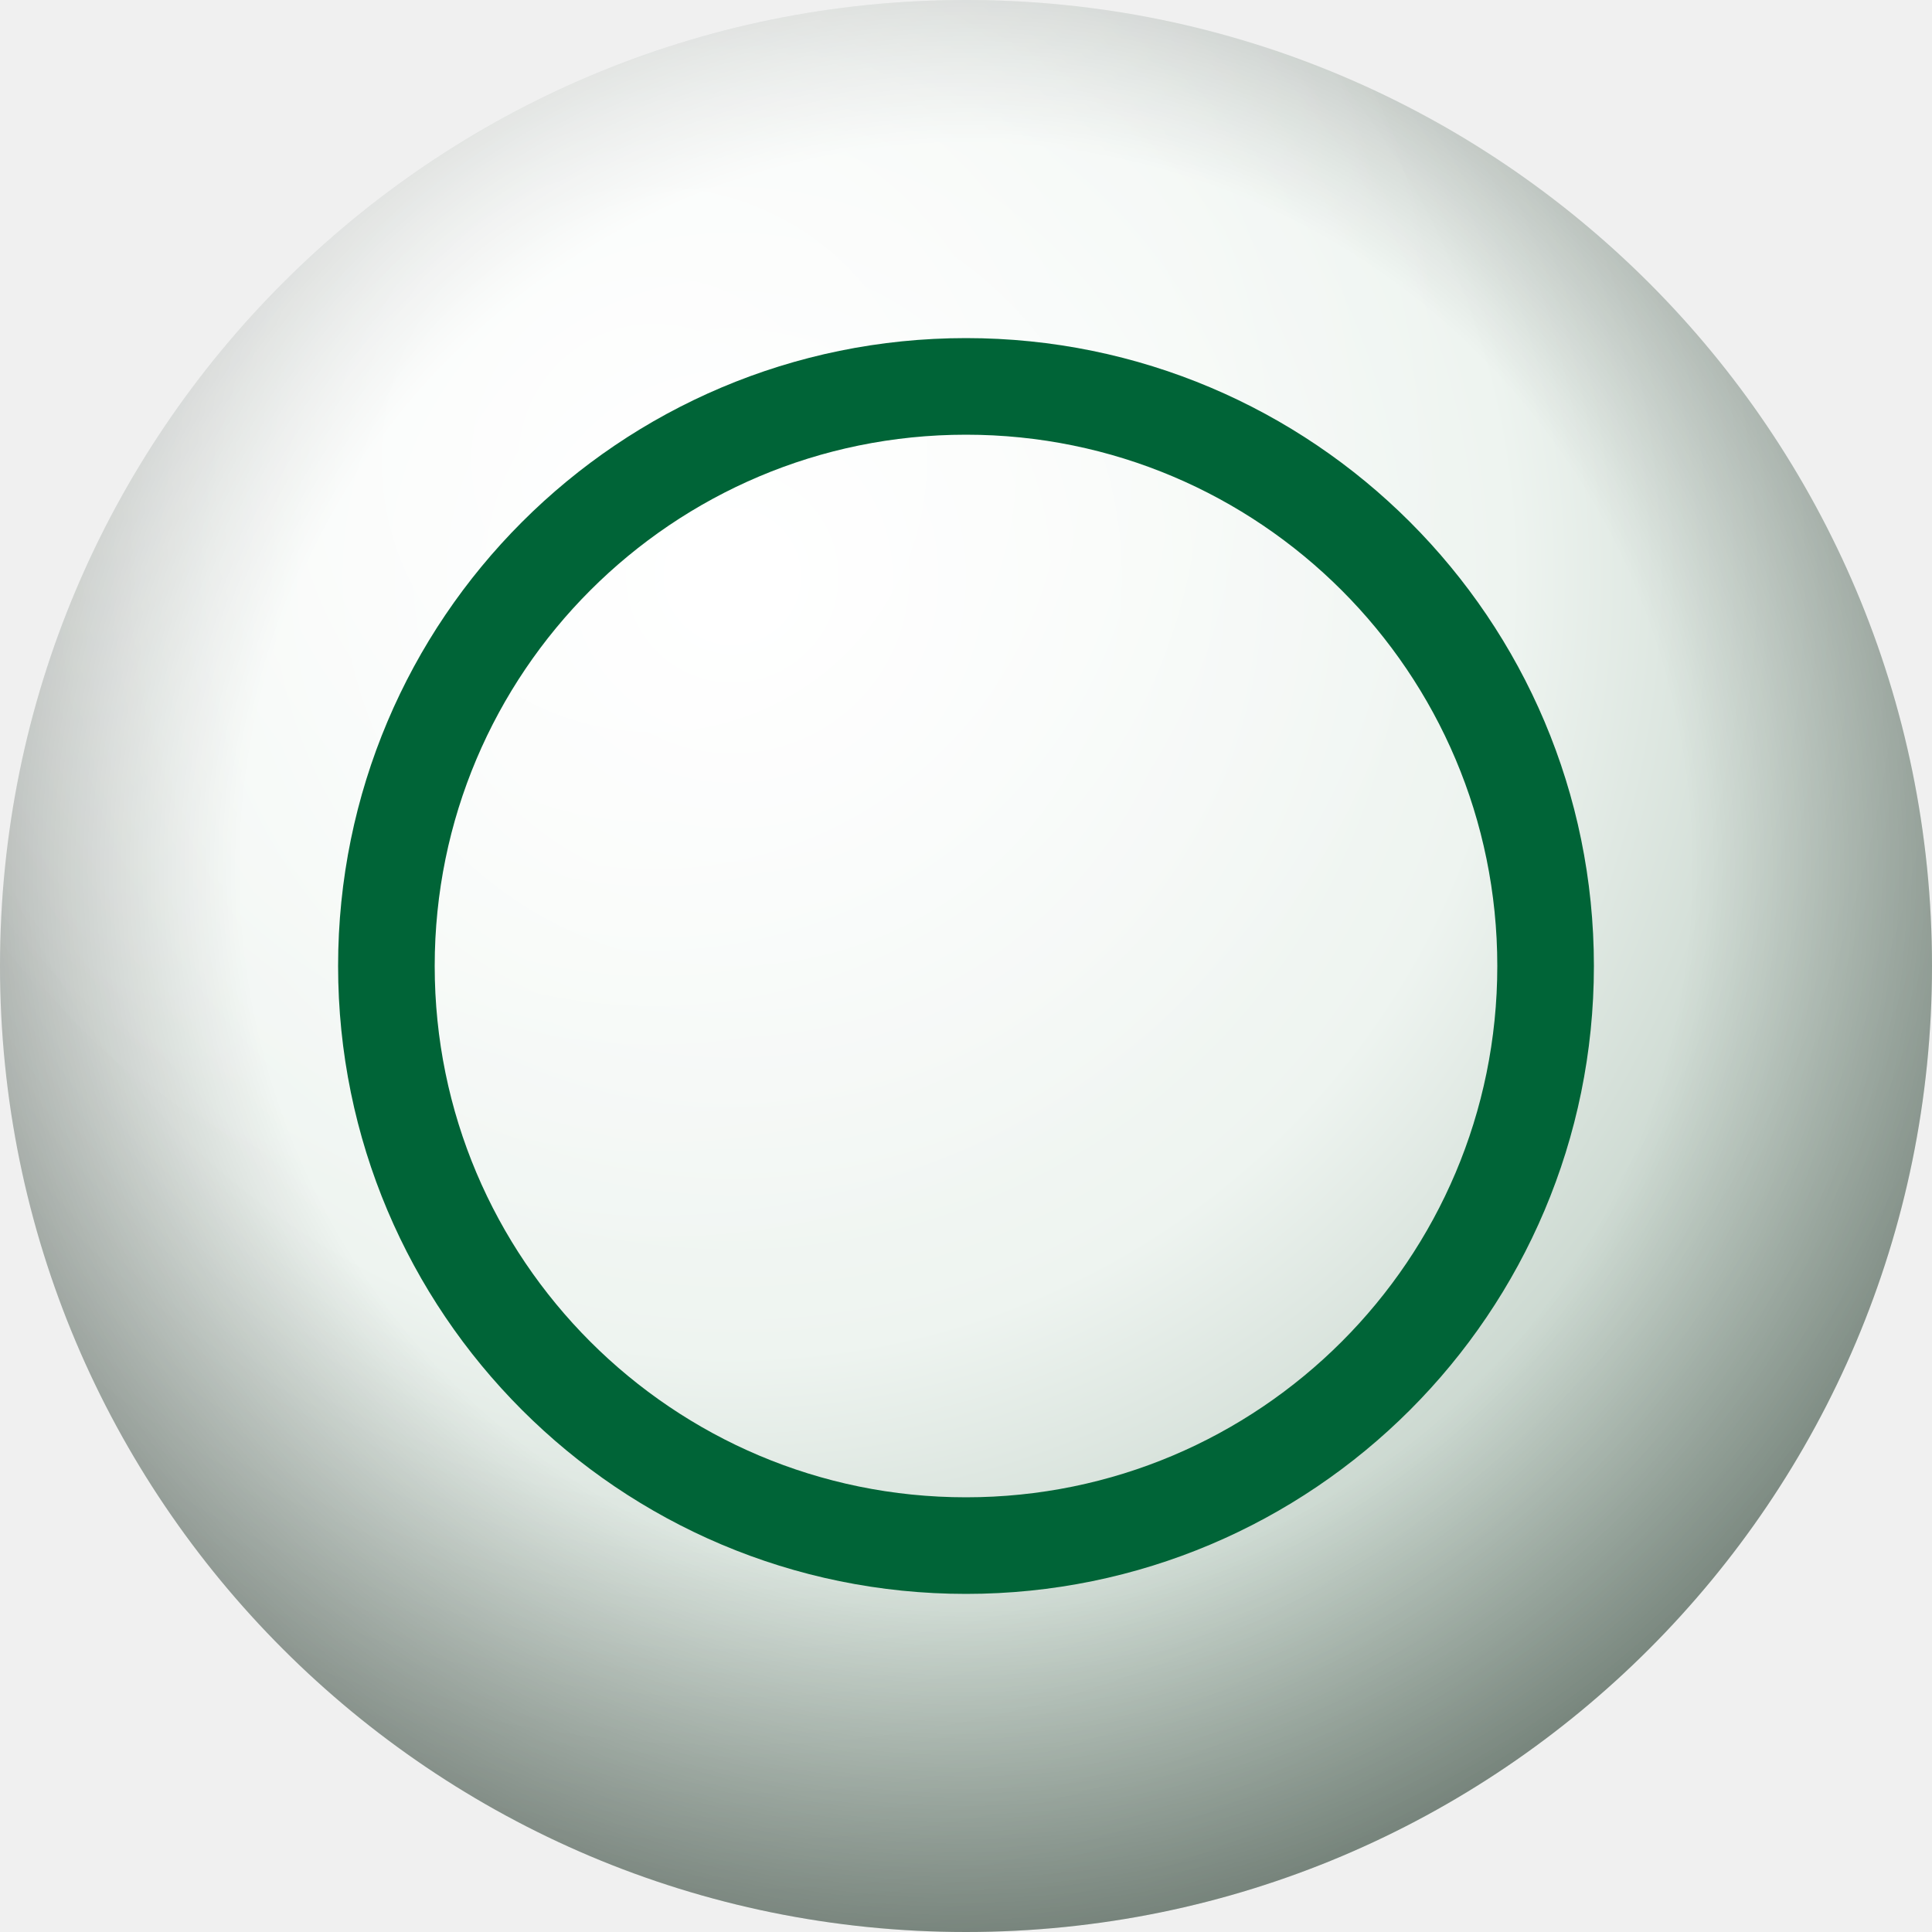
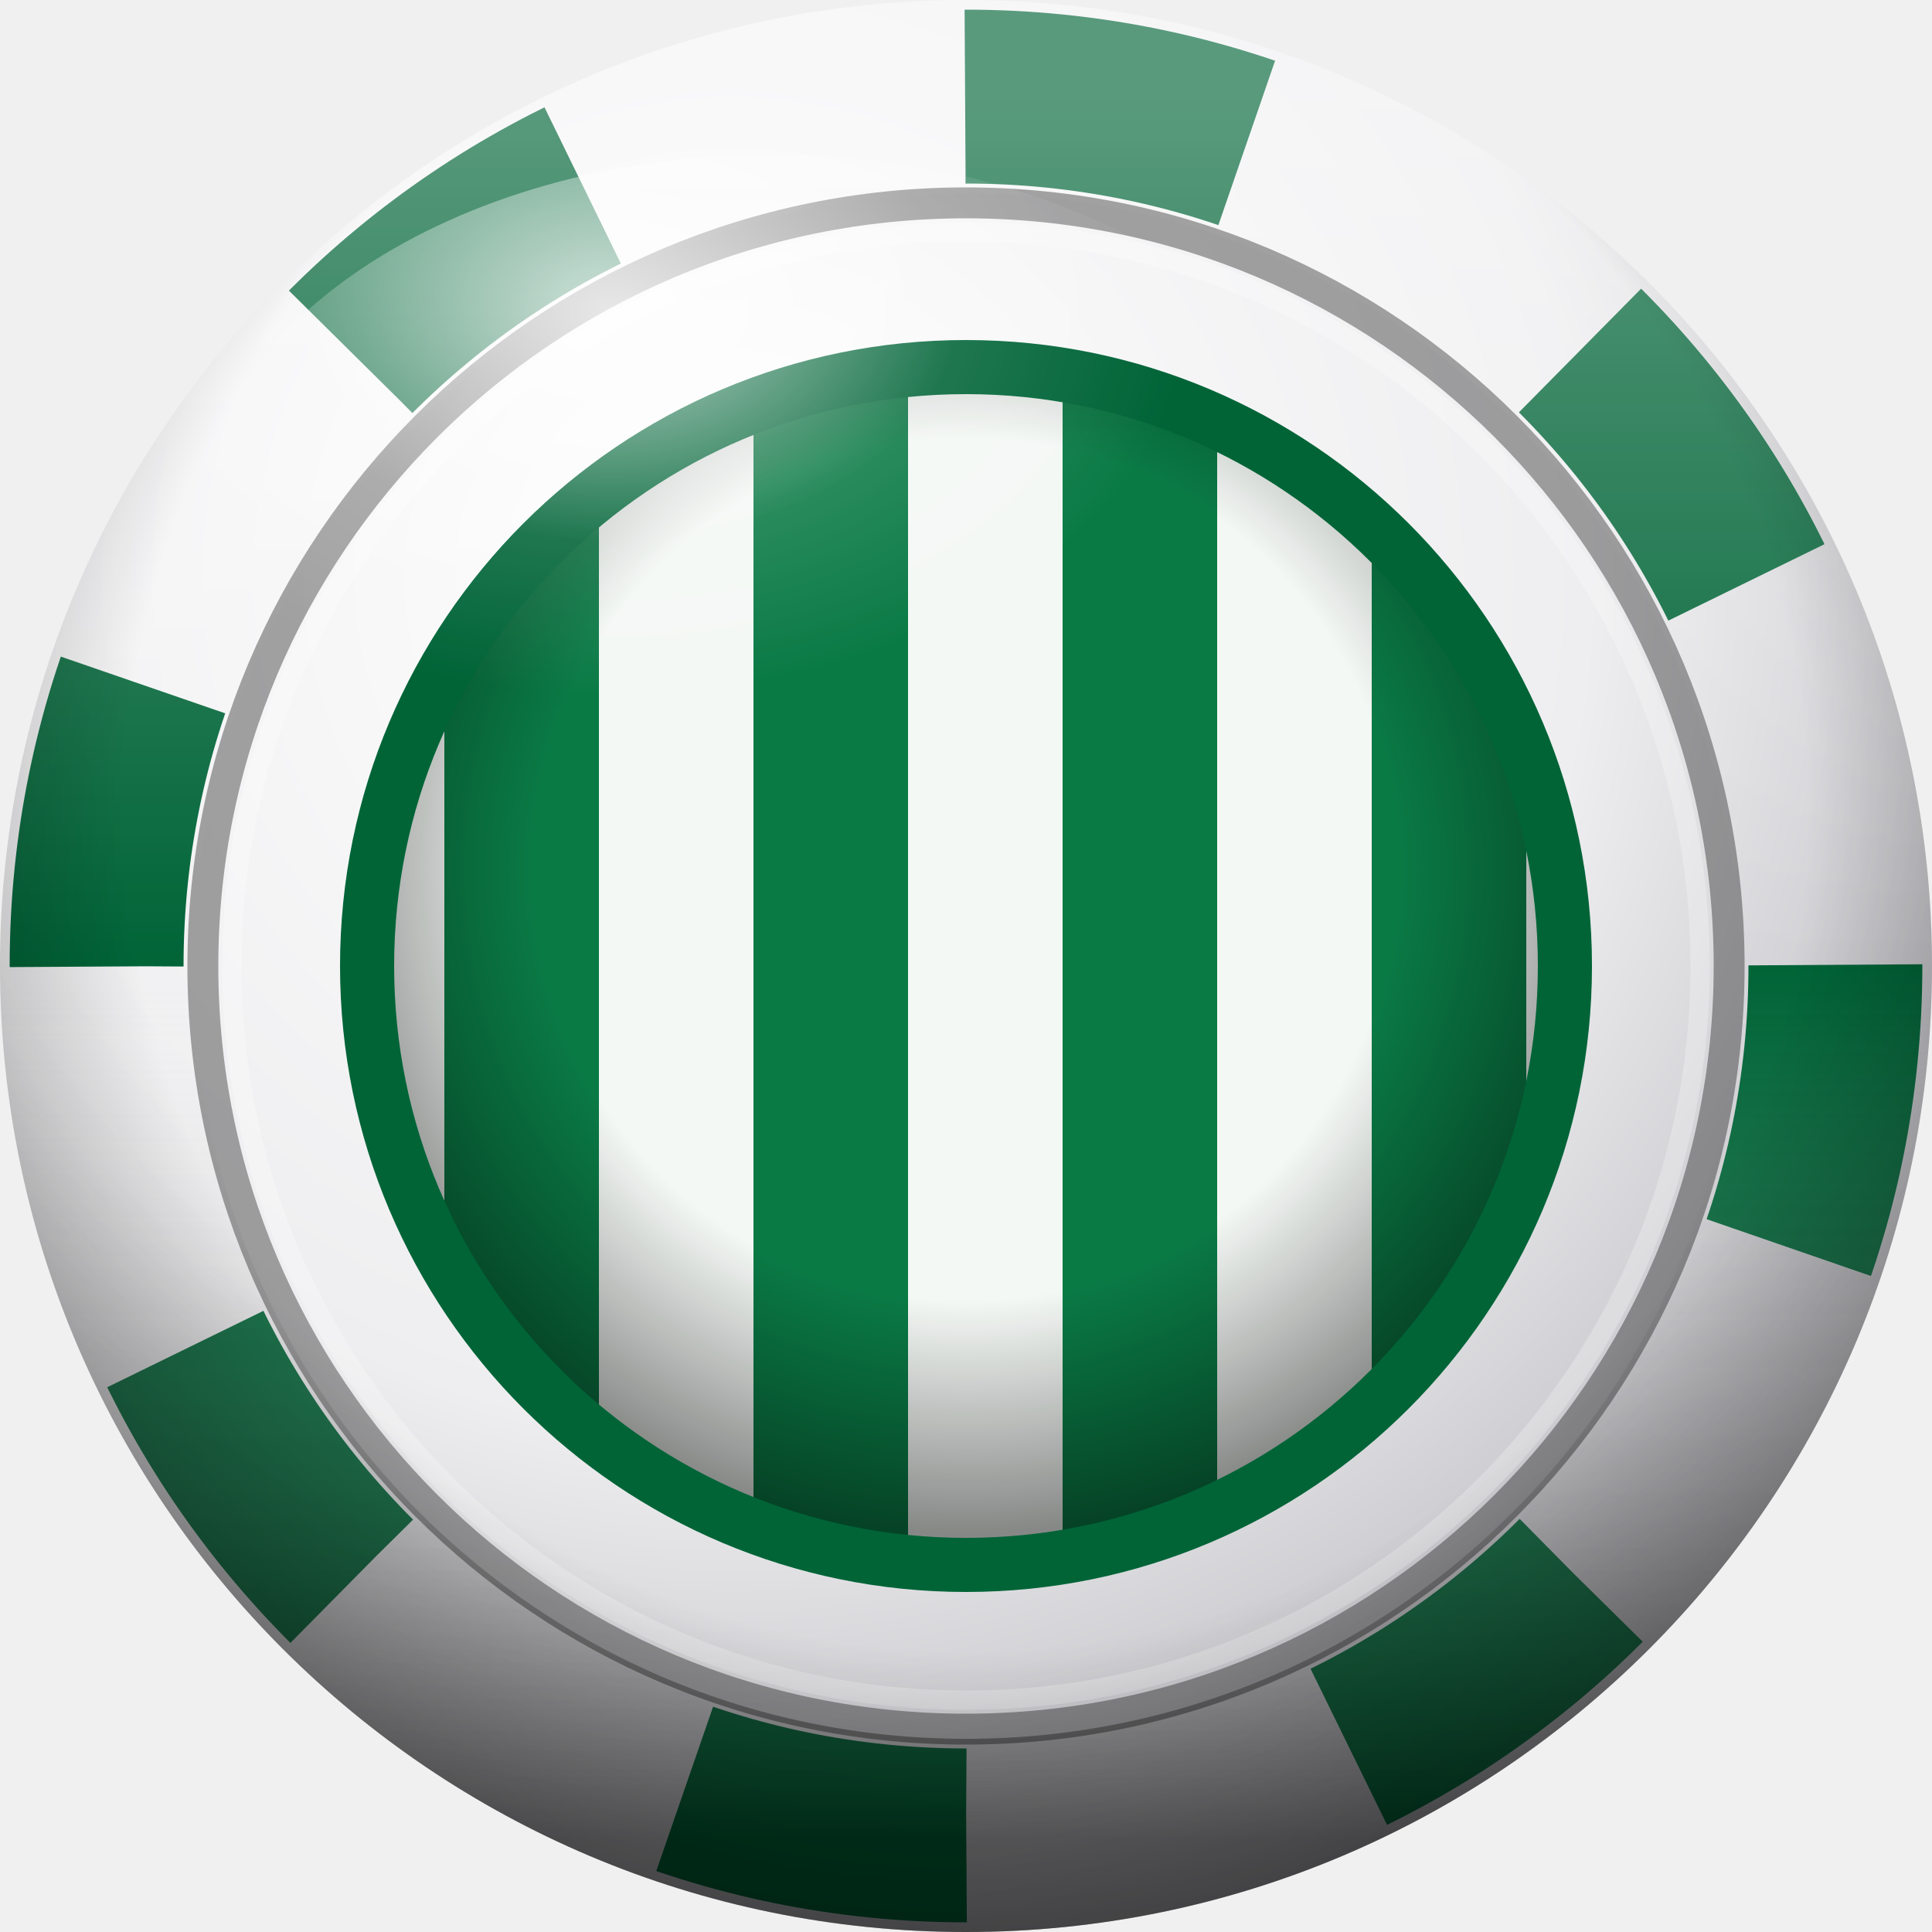
<svg xmlns="http://www.w3.org/2000/svg" viewBox="0 0 100 100">
  <defs>
    <clipPath id="c">
      <circle cx="50" cy="50" r="50" />
    </clipPath>
    <clipPath id="m">
-       <circle cx="50" cy="50" r="30" />
+       <circle cx="50" cy="50" r="31" />
    </clipPath>
-     <radialGradient id="l" cx=".34" cy=".24" r=".42">
-       <stop offset="0" stop-color="#fff" stop-opacity="0.75" />
+     <radialGradient id="corpo" cx=".38" cy=".3" r=".8">
+       <stop offset="0" stop-color="#FFFFFF" />
+       <stop offset=".55" stop-color="#EEEEF0" />
+       <stop offset="1" stop-color="#A9A9AF" />
+     </radialGradient>
+     <linearGradient id="borda" x1="0" y1="0" x2="0" y2="1">
+       <stop offset="0" stop-color="#fff" stop-opacity=".35" />
+       <stop offset=".5" stop-color="#fff" stop-opacity="0" />
+       <stop offset="1" stop-color="#000" stop-opacity=".45" />
+     </linearGradient>
+     <radialGradient id="ms" cx=".5" cy=".42" r=".55">
+       <stop offset=".65" stop-color="#000" stop-opacity="0" />
+       <stop offset="1" stop-color="#000" stop-opacity=".45" />
+     </radialGradient>
+     <radialGradient id="verniz" cx=".36" cy=".2" r=".5">
+       <stop offset="0" stop-color="#fff" stop-opacity=".75" />
+       <stop offset=".6" stop-color="#fff" stop-opacity=".12" />
      <stop offset="1" stop-color="#fff" stop-opacity="0" />
    </radialGradient>
-     <radialGradient id="s" cx=".5" cy=".45" r=".62">
-       <stop offset=".6" stop-color="#000" stop-opacity="0" />
-       <stop offset="1" stop-color="#000" stop-opacity="0.45" />
-     </radialGradient>
-     <radialGradient id="ms" cx=".5" cy=".5" r=".5">
-       <stop offset=".7" stop-color="#000" stop-opacity="0" />
-       <stop offset="1" stop-color="#000" stop-opacity=".35" />
-     </radialGradient>
-     <radialGradient id="f" cx=".38" cy=".3" r=".8">
-       <stop offset="0" stop-color="#FFFFFF" />
-       <stop offset=".5" stop-color="#EEF4F0" />
-       <stop offset="1" stop-color="#9DB3A5" />
+     <radialGradient id="sombra" cx=".5" cy=".42" r=".6">
+       <stop offset=".72" stop-color="#000" stop-opacity="0" />
+       <stop offset="1" stop-color="#000" stop-opacity=".4" />
    </radialGradient>
  </defs>
  <g clip-path="url(#c)">
-     <rect width="100" height="100" fill="url(#f)" />
-     <rect width="100" height="100" fill="url(#s)" />
-     <rect width="100" height="100" fill="url(#l)" />
+     <rect width="100" height="100" fill="url(#corpo)" />
+     <circle cx="50" cy="50" r="45" fill="none" stroke="#006437" stroke-width="9" stroke-dasharray="14.84 20.50" stroke-dashoffset="0.00" />
+     <circle cx="50" cy="50" r="45" fill="none" stroke="url(#borda)" stroke-width="10" />
+     <circle cx="50" cy="50" r="39.5" fill="none" stroke="rgba(0,0,0,.35)" stroke-width="1.6" />
+     <circle cx="50" cy="50" r="38" fill="none" stroke="#fff" stroke-opacity=".25" stroke-width="1" />
+     <g clip-path="url(#m)">
+       <circle cx="50" cy="50" r="31" fill="#F4F8F5" />
+       <rect x="23.0" y="0" width="8" height="100" fill="#0A7A45" />
+       <rect x="39.0" y="0" width="8" height="100" fill="#0A7A45" />
+       <rect x="55.0" y="0" width="8" height="100" fill="#0A7A45" />
+       <rect x="71.0" y="0" width="8" height="100" fill="#0A7A45" />
+       <circle cx="50" cy="50" r="31" fill="url(#ms)" />
+     </g>
+     <circle cx="50" cy="50" r="31" fill="none" stroke="#006437" stroke-width="2.8" />
+     <rect width="100" height="100" fill="url(#sombra)" />
+     <ellipse cx="40" cy="28" rx="30" ry="20" fill="url(#verniz)" />
  </g>
-   <circle cx="50" cy="50" r="30" fill="none" stroke="#006437" stroke-width="5" />
</svg>
